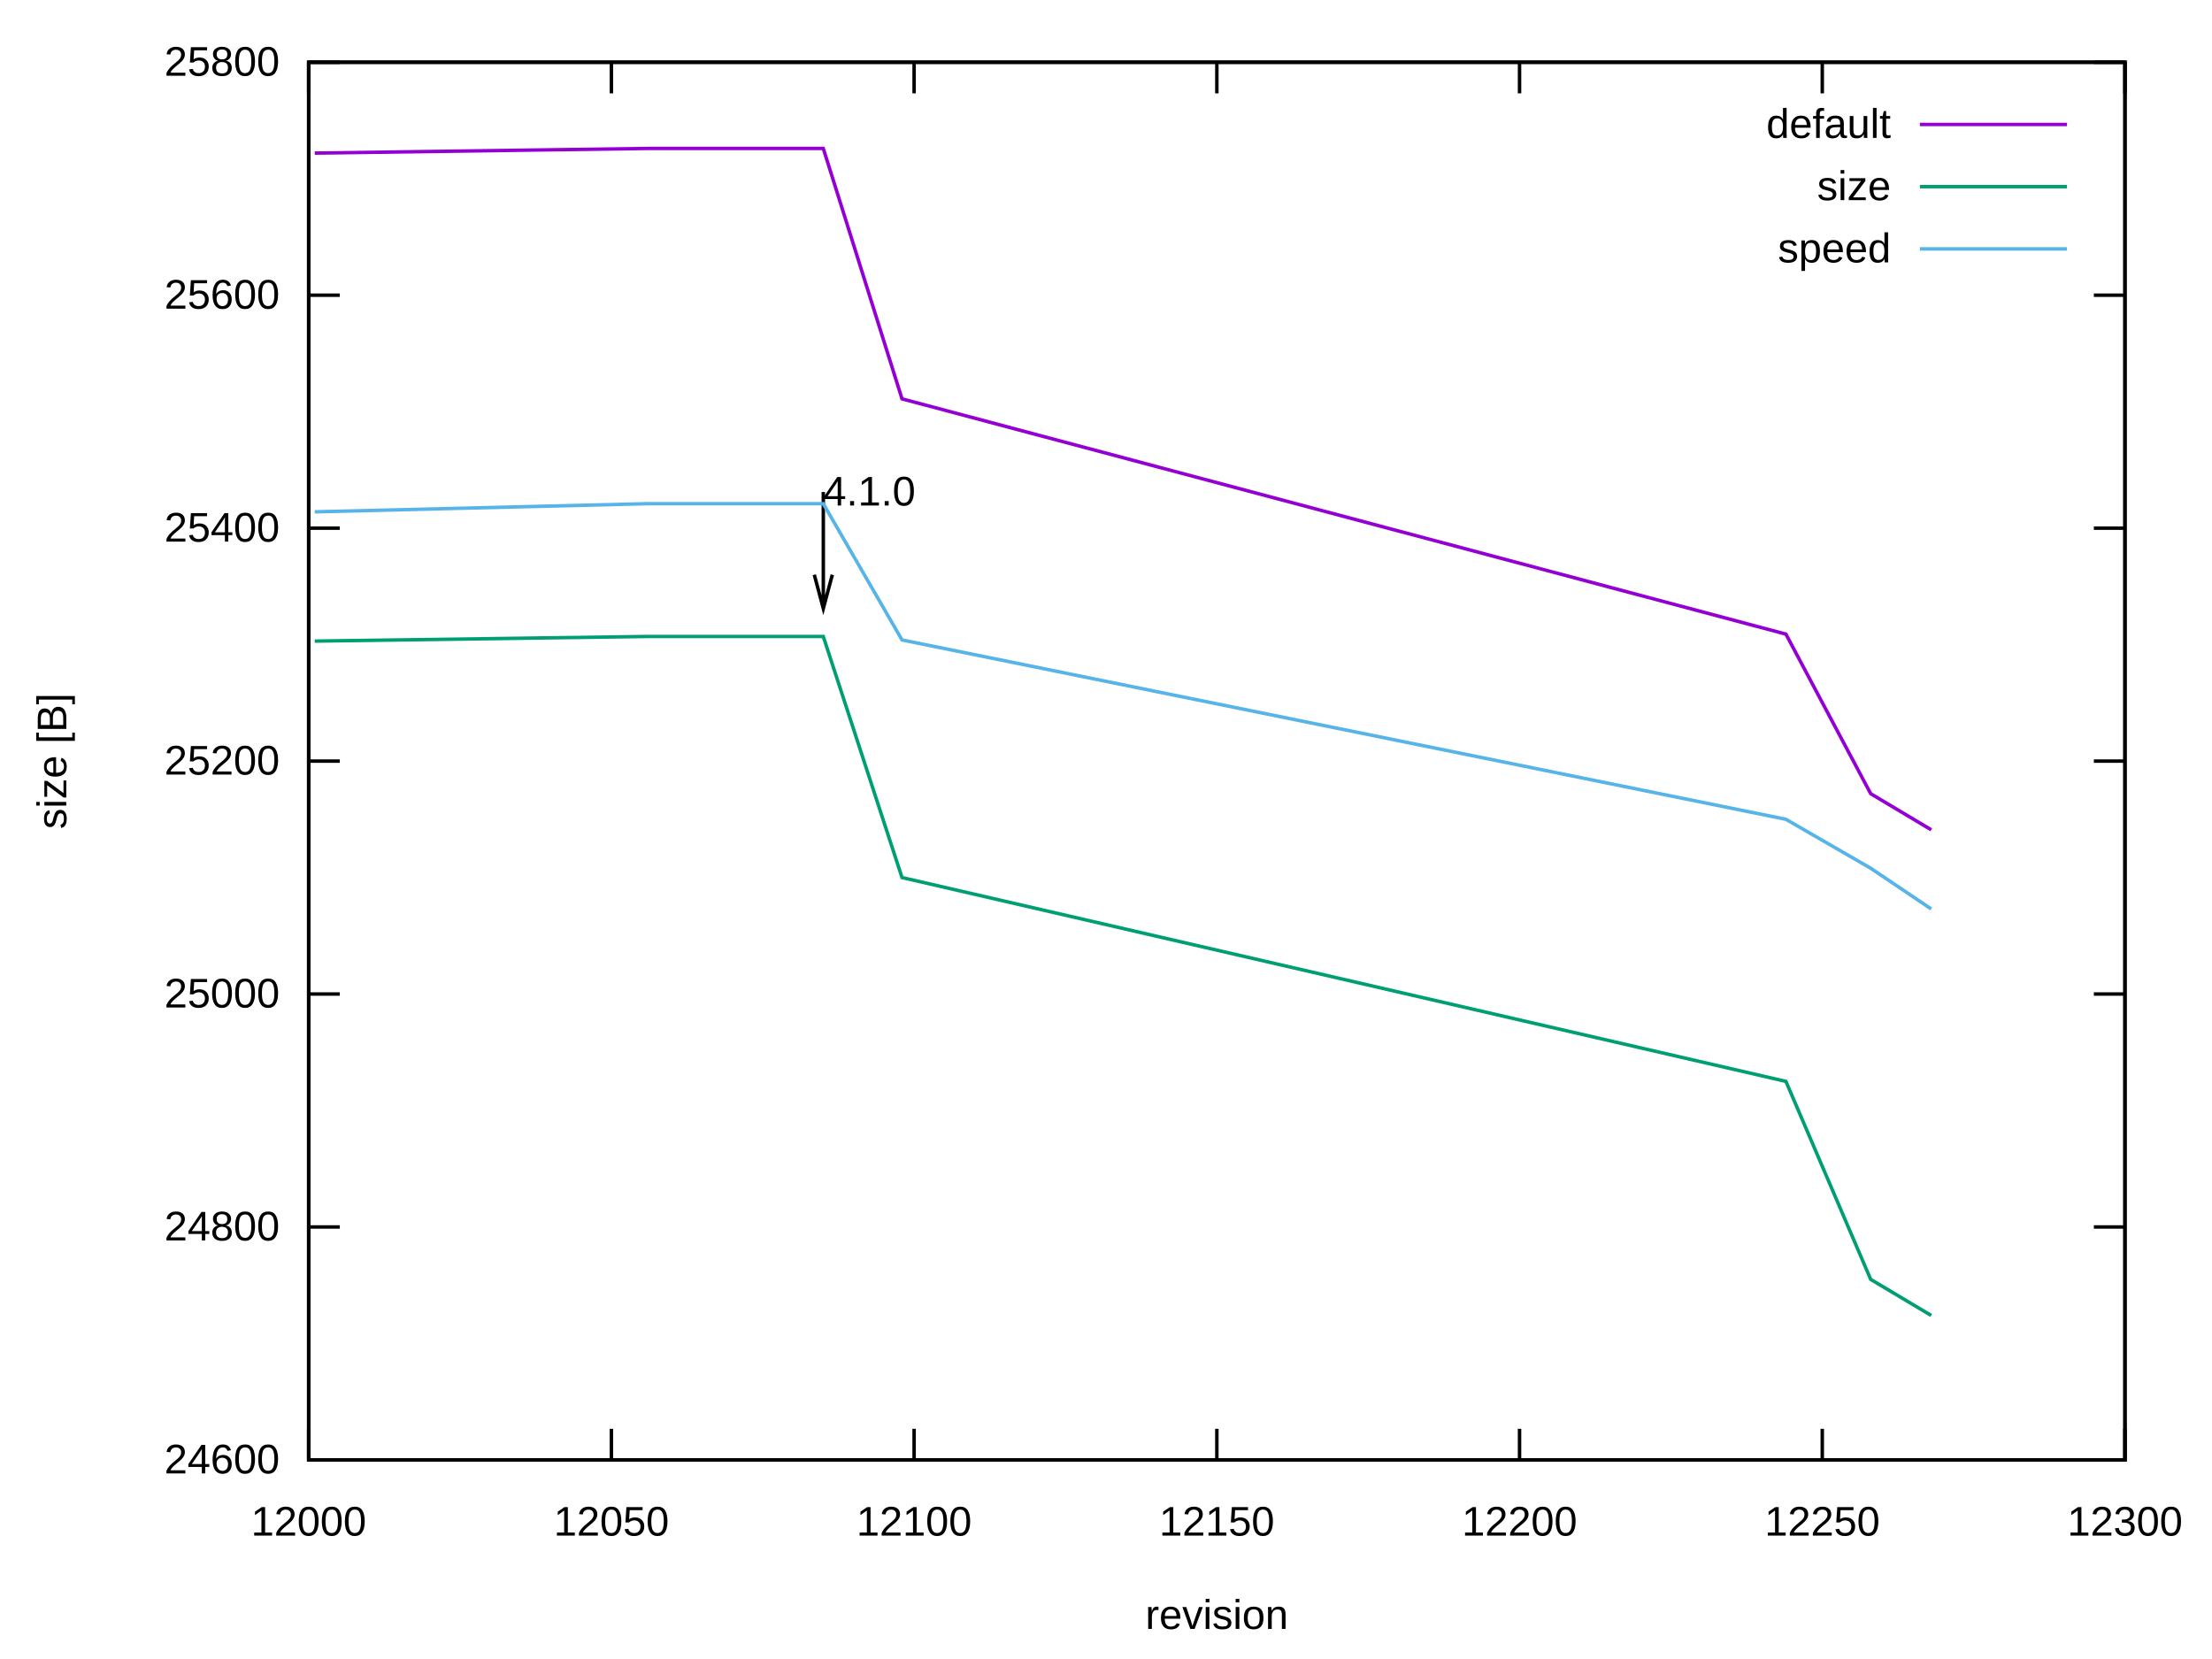
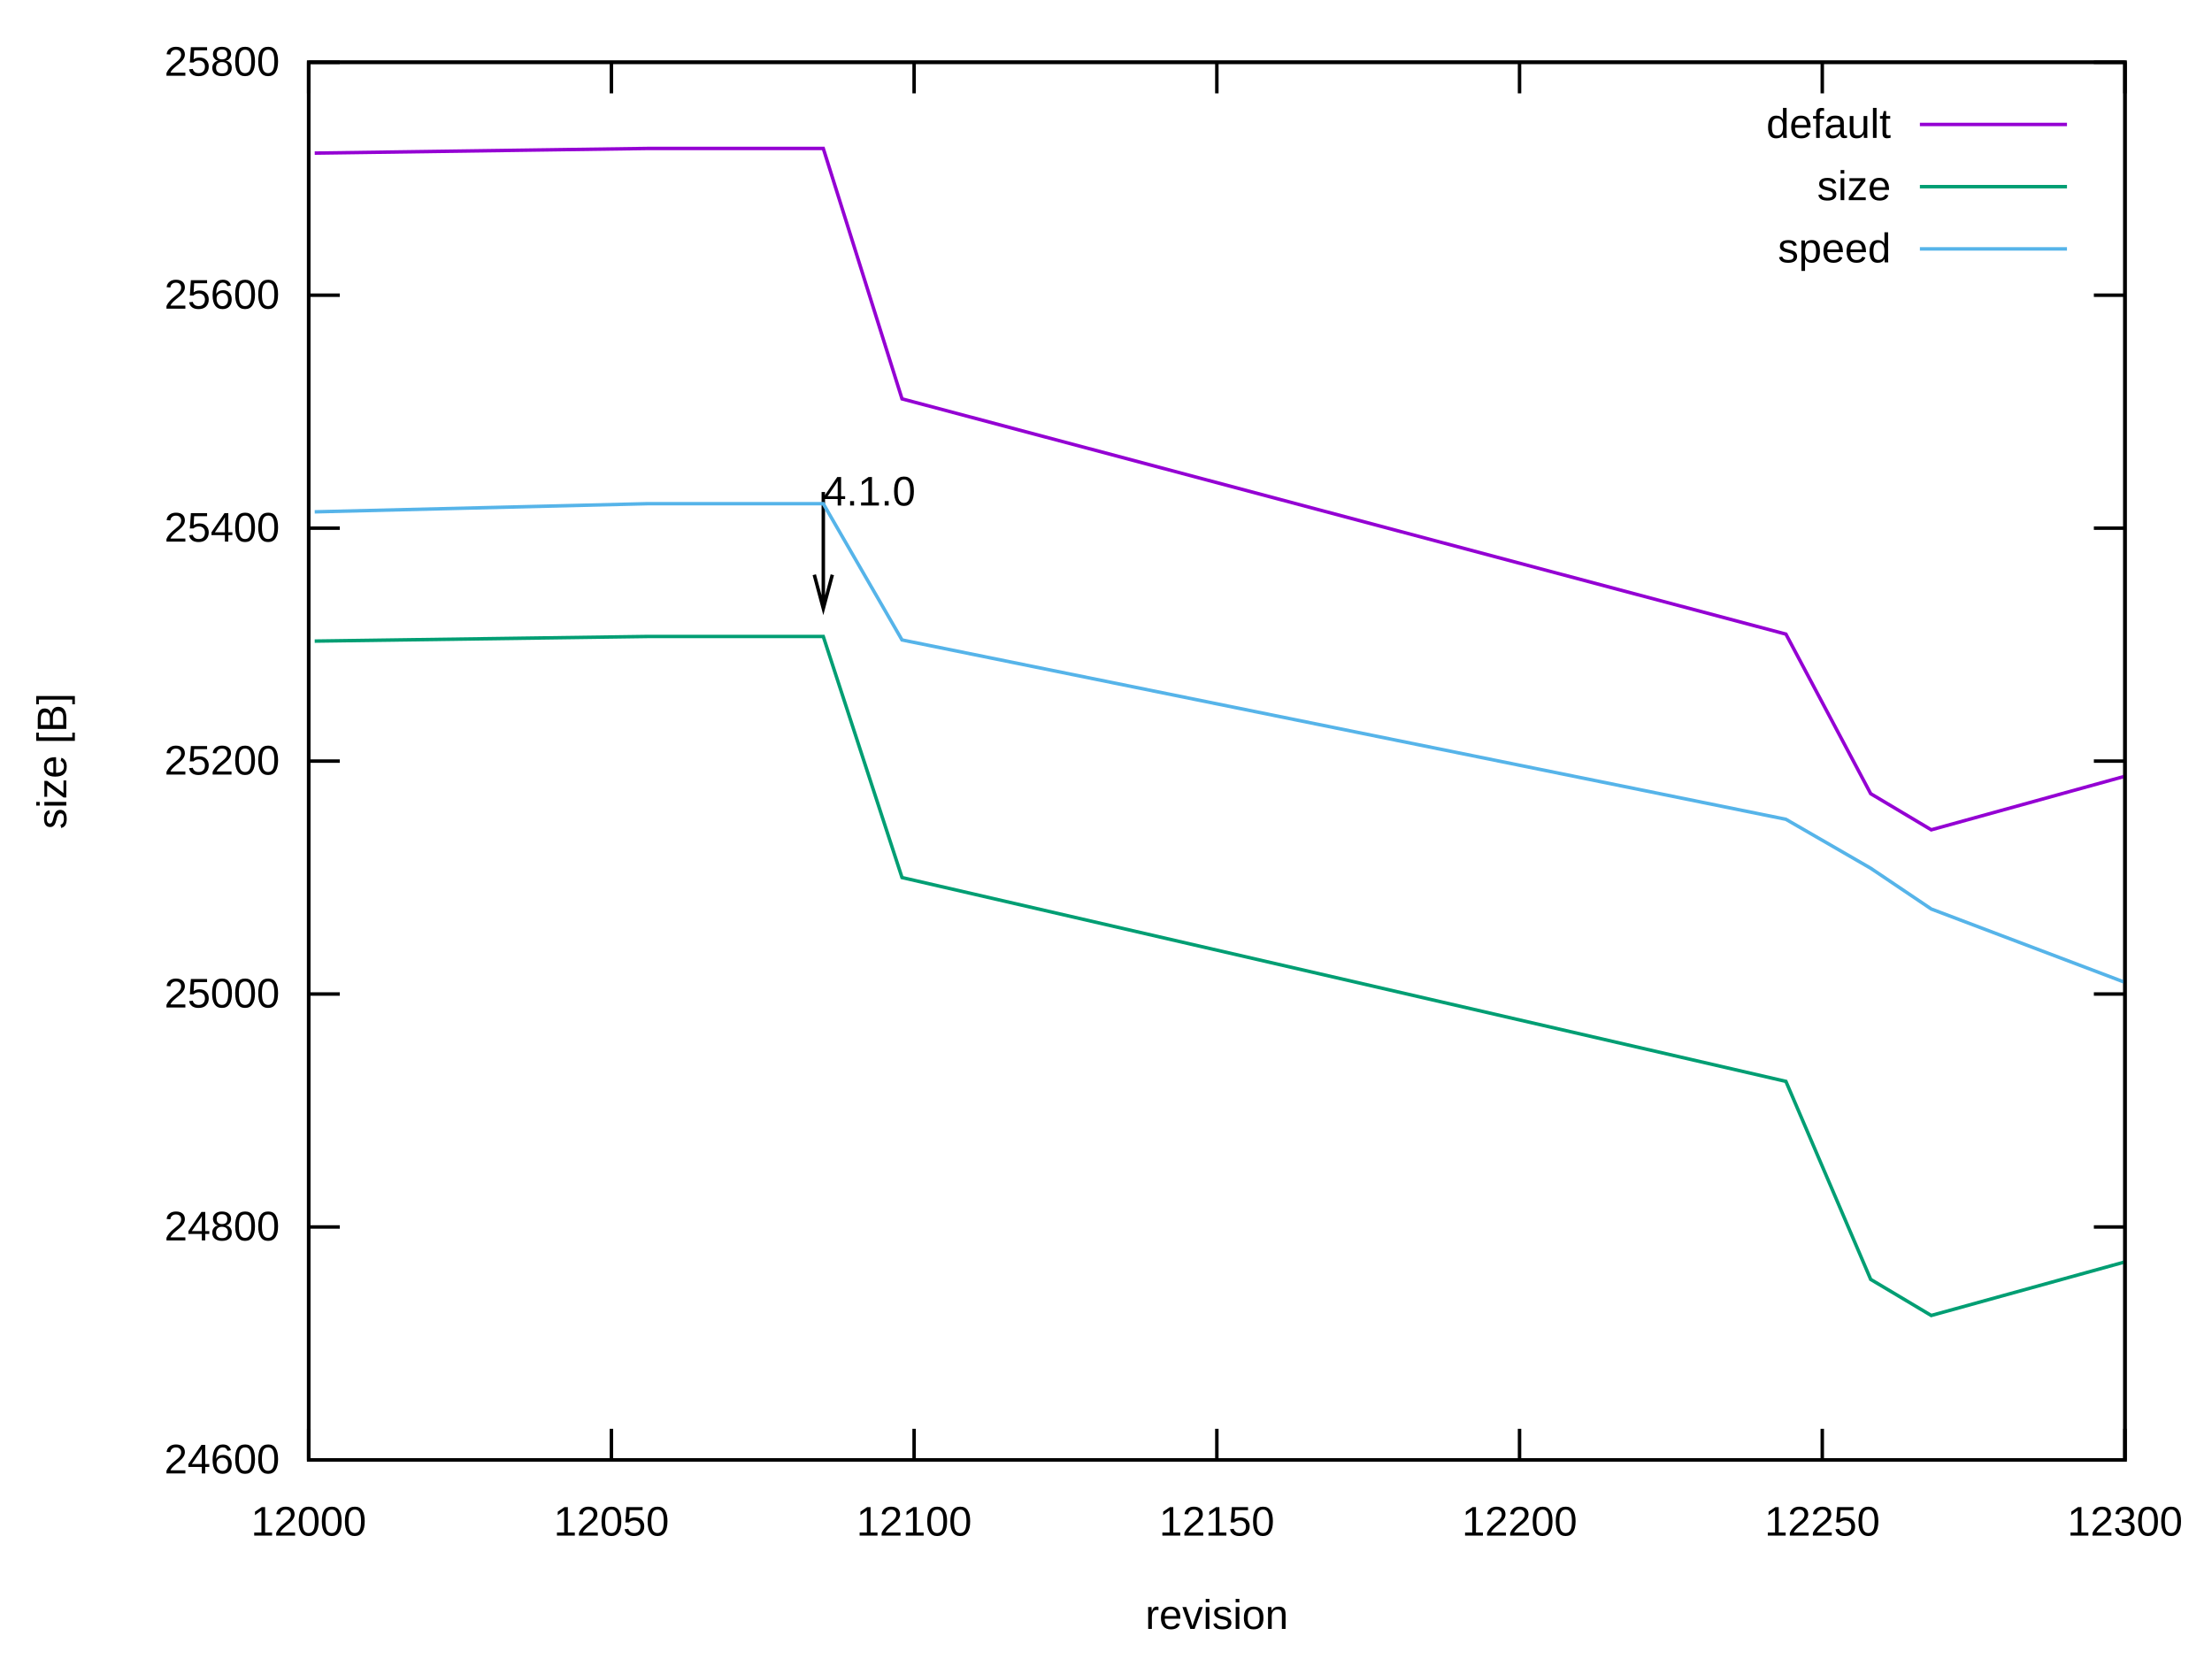
<svg xmlns="http://www.w3.org/2000/svg" xmlns:xlink="http://www.w3.org/1999/xlink" width="640" height="480" viewBox="0 0 640 480">
  <g id="gnuplot_canvas">
    <rect x="0" y="0" width="640" height="480" fill="none" />
    <defs>
      <circle id="gpDot" r="0.5" stroke-width="0.5" stroke="currentColor" />
      <path id="gpPt0" stroke-width="0.222" stroke="currentColor" d="M-1,0 h2 M0,-1 v2" />
      <path id="gpPt1" stroke-width="0.222" stroke="currentColor" d="M-1,-1 L1,1 M1,-1 L-1,1" />
      <path id="gpPt2" stroke-width="0.222" stroke="currentColor" d="M-1,0 L1,0 M0,-1 L0,1 M-1,-1 L1,1 M-1,1 L1,-1" />
      <rect id="gpPt3" stroke-width="0.222" stroke="currentColor" x="-1" y="-1" width="2" height="2" />
      <rect id="gpPt4" stroke-width="0.222" stroke="currentColor" fill="currentColor" x="-1" y="-1" width="2" height="2" />
      <circle id="gpPt5" stroke-width="0.222" stroke="currentColor" cx="0" cy="0" r="1" />
      <use xlink:href="#gpPt5" id="gpPt6" fill="currentColor" stroke="none" />
      <path id="gpPt7" stroke-width="0.222" stroke="currentColor" d="M0,-1.33 L-1.33,0.67 L1.33,0.67 z" />
      <use xlink:href="#gpPt7" id="gpPt8" fill="currentColor" stroke="none" />
      <use xlink:href="#gpPt7" id="gpPt9" stroke="currentColor" transform="rotate(180)" />
      <use xlink:href="#gpPt9" id="gpPt10" fill="currentColor" stroke="none" />
      <use xlink:href="#gpPt3" id="gpPt11" stroke="currentColor" transform="rotate(45)" />
      <use xlink:href="#gpPt11" id="gpPt12" fill="currentColor" stroke="none" />
      <path id="gpPt13" stroke-width="0.222" stroke="currentColor" d="M0,1.330 L1.265,0.411 L0.782,-1.067 L-0.782,-1.076 L-1.265,0.411 z" />
      <use xlink:href="#gpPt13" id="gpPt14" fill="currentColor" stroke="none" />
      <filter id="textbox" filterUnits="objectBoundingBox" x="0" y="0" height="1" width="1">
        <feFlood flood-color="white" flood-opacity="1" result="bgnd" />
        <feComposite in="SourceGraphic" in2="bgnd" operator="atop" />
      </filter>
      <filter id="greybox" filterUnits="objectBoundingBox" x="0" y="0" height="1" width="1">
        <feFlood flood-color="lightgrey" flood-opacity="1" result="grey" />
        <feComposite in="SourceGraphic" in2="grey" operator="atop" />
      </filter>
    </defs>
    <g fill="none" color="white" stroke="currentColor" stroke-width="1.00" stroke-linecap="butt" stroke-linejoin="miter">
</g>
    <g fill="none" color="black" stroke="currentColor" stroke-width="1.00" stroke-linecap="butt" stroke-linejoin="miter">
      <path stroke="black" d="M89.31,422.40 L98.31,422.40 M614.82,422.40 L605.82,422.40  " />
      <g transform="translate(80.92,426.30)" stroke="none" fill="black" font-family="Arial" font-size="12.00" text-anchor="end">
        <text>
          <tspan font-family="Arial"> 24600</tspan>
        </text>
      </g>
    </g>
    <g fill="none" color="black" stroke="currentColor" stroke-width="1.00" stroke-linecap="butt" stroke-linejoin="miter">
      <path stroke="black" d="M89.31,355.00 L98.31,355.00 M614.82,355.00 L605.82,355.00  " />
      <g transform="translate(80.92,358.90)" stroke="none" fill="black" font-family="Arial" font-size="12.00" text-anchor="end">
        <text>
          <tspan font-family="Arial"> 24800</tspan>
        </text>
      </g>
    </g>
    <g fill="none" color="black" stroke="currentColor" stroke-width="1.00" stroke-linecap="butt" stroke-linejoin="miter">
      <path stroke="black" d="M89.31,287.60 L98.31,287.60 M614.82,287.60 L605.82,287.60  " />
      <g transform="translate(80.92,291.50)" stroke="none" fill="black" font-family="Arial" font-size="12.00" text-anchor="end">
        <text>
          <tspan font-family="Arial"> 25000</tspan>
        </text>
      </g>
    </g>
    <g fill="none" color="black" stroke="currentColor" stroke-width="1.00" stroke-linecap="butt" stroke-linejoin="miter">
      <path stroke="black" d="M89.31,220.21 L98.31,220.21 M614.82,220.21 L605.82,220.21  " />
      <g transform="translate(80.92,224.11)" stroke="none" fill="black" font-family="Arial" font-size="12.00" text-anchor="end">
        <text>
          <tspan font-family="Arial"> 25200</tspan>
        </text>
      </g>
    </g>
    <g fill="none" color="black" stroke="currentColor" stroke-width="1.00" stroke-linecap="butt" stroke-linejoin="miter">
      <path stroke="black" d="M89.31,152.81 L98.31,152.81 M614.82,152.81 L605.82,152.81  " />
      <g transform="translate(80.92,156.71)" stroke="none" fill="black" font-family="Arial" font-size="12.00" text-anchor="end">
        <text>
          <tspan font-family="Arial"> 25400</tspan>
        </text>
      </g>
    </g>
    <g fill="none" color="black" stroke="currentColor" stroke-width="1.00" stroke-linecap="butt" stroke-linejoin="miter">
      <path stroke="black" d="M89.31,85.41 L98.31,85.41 M614.82,85.41 L605.82,85.41  " />
      <g transform="translate(80.92,89.31)" stroke="none" fill="black" font-family="Arial" font-size="12.00" text-anchor="end">
        <text>
          <tspan font-family="Arial"> 25600</tspan>
        </text>
      </g>
    </g>
    <g fill="none" color="black" stroke="currentColor" stroke-width="1.00" stroke-linecap="butt" stroke-linejoin="miter">
      <path stroke="black" d="M89.31,18.01 L98.31,18.01 M614.82,18.01 L605.82,18.01  " />
      <g transform="translate(80.92,21.91)" stroke="none" fill="black" font-family="Arial" font-size="12.00" text-anchor="end">
        <text>
          <tspan font-family="Arial"> 25800</tspan>
        </text>
      </g>
    </g>
    <g fill="none" color="black" stroke="currentColor" stroke-width="1.00" stroke-linecap="butt" stroke-linejoin="miter">
      <path stroke="black" d="M89.31,422.40 L89.31,413.40 M89.31,18.01 L89.31,27.01  " />
      <g transform="translate(89.31,444.30)" stroke="none" fill="black" font-family="Arial" font-size="12.00" text-anchor="middle">
        <text>
          <tspan font-family="Arial"> 12000</tspan>
        </text>
      </g>
    </g>
    <g fill="none" color="black" stroke="currentColor" stroke-width="1.00" stroke-linecap="butt" stroke-linejoin="miter">
      <path stroke="black" d="M176.90,422.40 L176.90,413.40 M176.90,18.01 L176.90,27.01  " />
      <g transform="translate(176.90,444.30)" stroke="none" fill="black" font-family="Arial" font-size="12.00" text-anchor="middle">
        <text>
          <tspan font-family="Arial"> 12050</tspan>
        </text>
      </g>
    </g>
    <g fill="none" color="black" stroke="currentColor" stroke-width="1.00" stroke-linecap="butt" stroke-linejoin="miter">
      <path stroke="black" d="M264.48,422.40 L264.48,413.40 M264.48,18.01 L264.48,27.01  " />
      <g transform="translate(264.48,444.30)" stroke="none" fill="black" font-family="Arial" font-size="12.00" text-anchor="middle">
        <text>
          <tspan font-family="Arial"> 12100</tspan>
        </text>
      </g>
    </g>
    <g fill="none" color="black" stroke="currentColor" stroke-width="1.00" stroke-linecap="butt" stroke-linejoin="miter">
      <path stroke="black" d="M352.07,422.40 L352.07,413.40 M352.07,18.01 L352.07,27.01  " />
      <g transform="translate(352.07,444.30)" stroke="none" fill="black" font-family="Arial" font-size="12.00" text-anchor="middle">
        <text>
          <tspan font-family="Arial"> 12150</tspan>
        </text>
      </g>
    </g>
    <g fill="none" color="black" stroke="currentColor" stroke-width="1.00" stroke-linecap="butt" stroke-linejoin="miter">
      <path stroke="black" d="M439.65,422.40 L439.65,413.40 M439.65,18.01 L439.65,27.01  " />
      <g transform="translate(439.65,444.30)" stroke="none" fill="black" font-family="Arial" font-size="12.00" text-anchor="middle">
        <text>
          <tspan font-family="Arial"> 12200</tspan>
        </text>
      </g>
    </g>
    <g fill="none" color="black" stroke="currentColor" stroke-width="1.00" stroke-linecap="butt" stroke-linejoin="miter">
      <path stroke="black" d="M527.24,422.40 L527.24,413.40 M527.24,18.01 L527.24,27.01  " />
      <g transform="translate(527.24,444.30)" stroke="none" fill="black" font-family="Arial" font-size="12.00" text-anchor="middle">
        <text>
          <tspan font-family="Arial"> 12250</tspan>
        </text>
      </g>
    </g>
    <g fill="none" color="black" stroke="currentColor" stroke-width="1.00" stroke-linecap="butt" stroke-linejoin="miter">
      <path stroke="black" d="M614.82,422.40 L614.82,413.40 M614.82,18.01 L614.82,27.01  " />
      <g transform="translate(614.82,444.30)" stroke="none" fill="black" font-family="Arial" font-size="12.00" text-anchor="middle">
        <text>
          <tspan font-family="Arial"> 12300</tspan>
        </text>
      </g>
    </g>
    <g fill="none" color="black" stroke="currentColor" stroke-width="1.00" stroke-linecap="butt" stroke-linejoin="miter">
</g>
    <g fill="none" color="black" stroke="currentColor" stroke-width="1.00" stroke-linecap="butt" stroke-linejoin="miter">
      <path stroke="black" d="M89.31,18.01 L89.31,422.40 L614.82,422.40 L614.82,18.01 L89.31,18.01 Z  " />
      <g transform="translate(238.20,146.26)" stroke="none" fill="black" font-family="Arial" font-size="12.00" text-anchor="start">
        <text>
          <tspan font-family="Arial">4.1.0</tspan>
        </text>
      </g>
      <path stroke="black" d="M235.60,166.29 L238.21,176.05 L240.82,166.29 M238.21,142.35 L238.21,176.05  " />
    </g>
    <g fill="none" color="black" stroke="currentColor" stroke-width="1.00" stroke-linecap="butt" stroke-linejoin="miter">
      <g transform="translate(19.18,220.21) rotate(270)" stroke="none" fill="black" font-family="Arial" font-size="12.00" text-anchor="middle">
        <text>
          <tspan font-family="Arial">size [B]</tspan>
        </text>
      </g>
    </g>
    <g fill="none" color="black" stroke="currentColor" stroke-width="1.00" stroke-linecap="butt" stroke-linejoin="miter">
      <g transform="translate(352.06,471.30)" stroke="none" fill="black" font-family="Arial" font-size="12.00" text-anchor="middle">
        <text>
          <tspan font-family="Arial">revision</tspan>
        </text>
      </g>
    </g>
    <g fill="none" color="black" stroke="currentColor" stroke-width="1.00" stroke-linecap="butt" stroke-linejoin="miter">
</g>
    <g id="gnuplot_plot_1">
      <g fill="none" color="black" stroke="currentColor" stroke-width="1.00" stroke-linecap="butt" stroke-linejoin="miter">
        <g transform="translate(547.09,39.91)" stroke="none" fill="black" font-family="Arial" font-size="12.00" text-anchor="end">
          <text>
            <tspan font-family="Arial">default</tspan>
          </text>
        </g>
      </g>
      <g fill="none" color="black" stroke="currentColor" stroke-width="1.00" stroke-linecap="butt" stroke-linejoin="miter">
-         <path stroke="rgb(148,   0, 211)" d="M555.48,36.01 L598.04,36.01 M91.06,44.30 L187.41,42.95 L238.20,42.95 L260.98,115.40 L516.72,183.47 L541.25,229.64   L558.77,240.09  " />
+         <path stroke="rgb(148,   0, 211)" d="M555.48,36.01 L598.04,36.01 M91.06,44.30 L187.41,42.95 L238.20,42.95 L260.98,115.40 L516.72,183.47 L541.25,229.64   L558.77,240.09 L614.82,224.59  " />
      </g>
    </g>
    <g id="gnuplot_plot_2">
      <g fill="none" color="black" stroke="currentColor" stroke-width="1.00" stroke-linecap="butt" stroke-linejoin="miter">
        <g transform="translate(547.09,57.91)" stroke="none" fill="black" font-family="Arial" font-size="12.00" text-anchor="end">
          <text>
            <tspan font-family="Arial">size</tspan>
          </text>
        </g>
      </g>
      <g fill="none" color="black" stroke="currentColor" stroke-width="1.00" stroke-linecap="butt" stroke-linejoin="miter">
-         <path stroke="rgb(  0, 158, 115)" d="M555.48,54.01 L598.04,54.01 M91.06,185.49 L187.41,184.15 L238.20,184.15 L260.98,253.90 L516.72,312.88 L541.25,370.17   L558.77,380.61  " />
+         <path stroke="rgb(  0, 158, 115)" d="M555.48,54.01 L598.04,54.01 M91.06,185.49 L187.41,184.15 L238.20,184.15 L260.98,253.90 L516.72,312.88 L541.25,370.17   L558.77,380.61 L614.82,365.11  " />
      </g>
    </g>
    <g id="gnuplot_plot_3">
      <g fill="none" color="black" stroke="currentColor" stroke-width="1.00" stroke-linecap="butt" stroke-linejoin="miter">
        <g transform="translate(547.09,75.91)" stroke="none" fill="black" font-family="Arial" font-size="12.00" text-anchor="end">
          <text>
            <tspan font-family="Arial">speed</tspan>
          </text>
        </g>
      </g>
      <g fill="none" color="black" stroke="currentColor" stroke-width="1.00" stroke-linecap="butt" stroke-linejoin="miter">
-         <path stroke="rgb( 86, 180, 233)" d="M555.48,72.01 L598.04,72.01 M91.06,148.09 L187.41,145.73 L238.20,145.73 L260.98,185.16 L516.72,237.05 L541.25,251.21   L558.77,263.00  " />
+         <path stroke="rgb( 86, 180, 233)" d="M555.48,72.01 L598.04,72.01 M91.06,148.09 L187.41,145.73 L238.20,145.73 L260.98,185.16 L516.72,237.05 L541.25,251.21   L558.77,263.00 L614.82,284.23  " />
      </g>
    </g>
    <g fill="none" color="white" stroke="rgb( 86, 180, 233)" stroke-width="2.00" stroke-linecap="butt" stroke-linejoin="miter">
</g>
    <g fill="none" color="black" stroke="currentColor" stroke-width="2.00" stroke-linecap="butt" stroke-linejoin="miter">
</g>
    <g fill="none" color="black" stroke="black" stroke-width="1.00" stroke-linecap="butt" stroke-linejoin="miter">
</g>
    <g fill="none" color="black" stroke="currentColor" stroke-width="1.00" stroke-linecap="butt" stroke-linejoin="miter">
      <path stroke="black" d="M89.31,18.01 L89.31,422.40 L614.82,422.40 L614.82,18.01 L89.31,18.01 Z  " />
    </g>
    <g fill="none" color="black" stroke="currentColor" stroke-width="1.00" stroke-linecap="butt" stroke-linejoin="miter">
</g>
  </g>
</svg>
